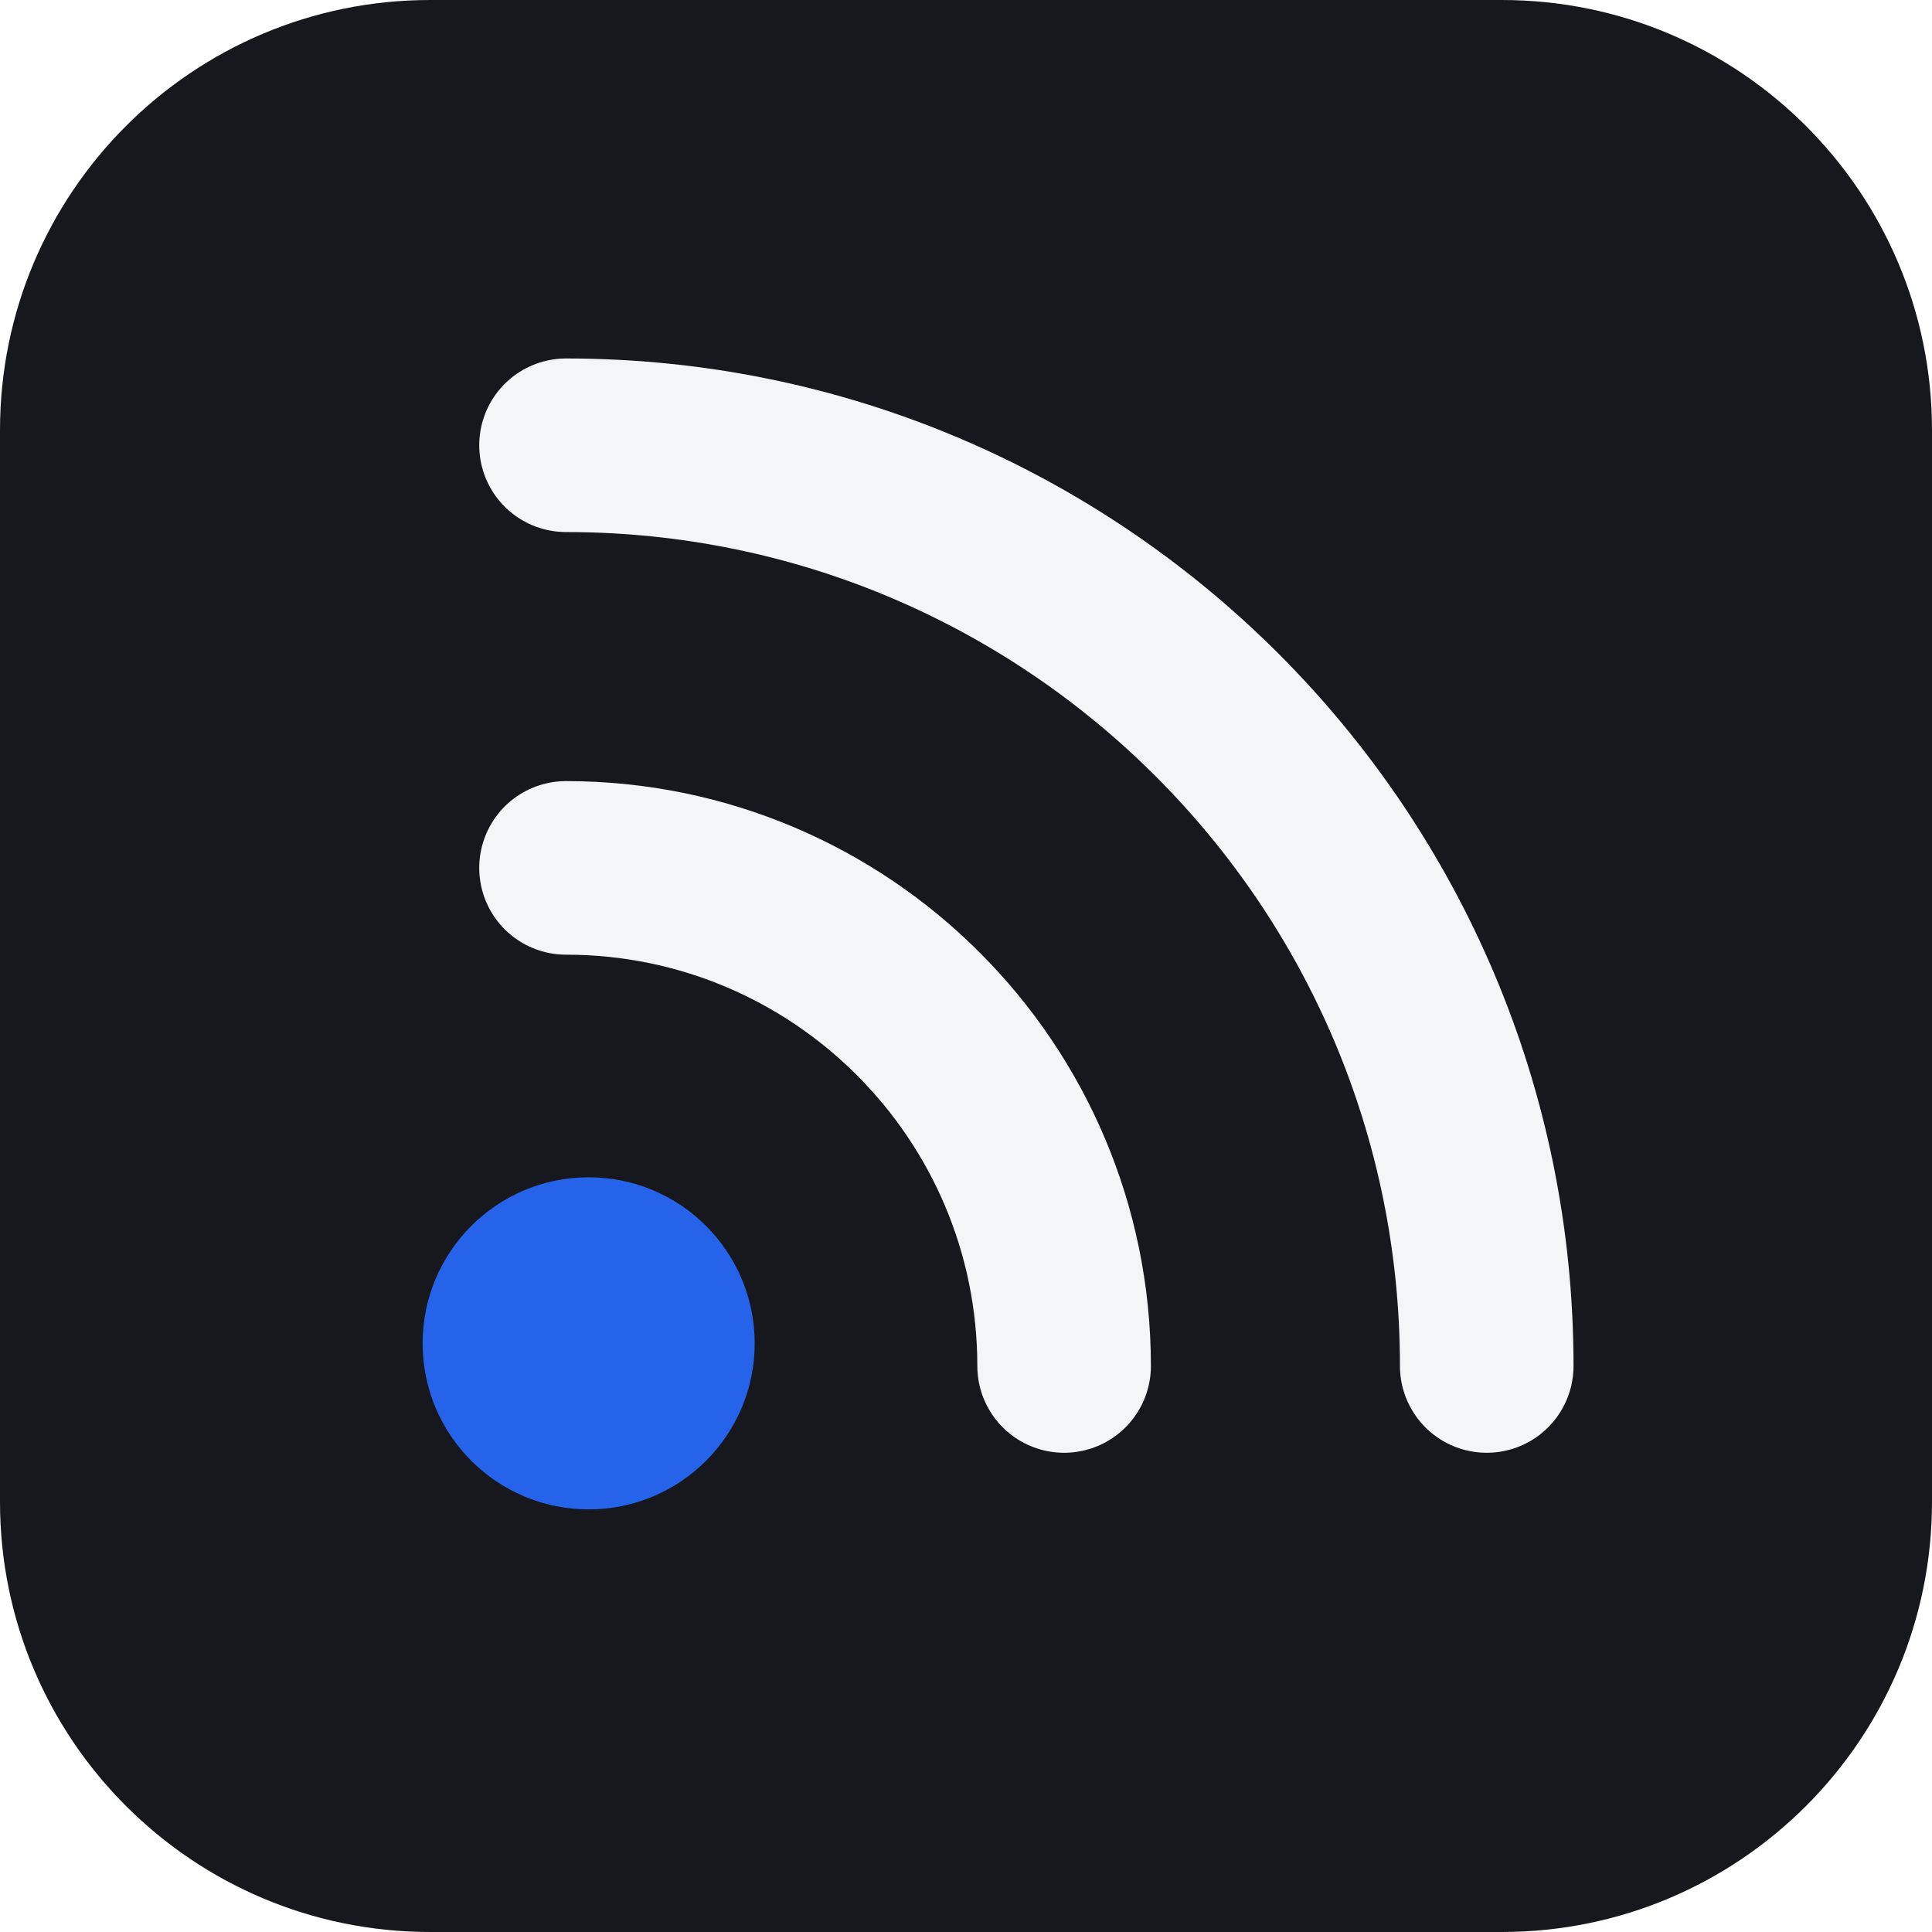
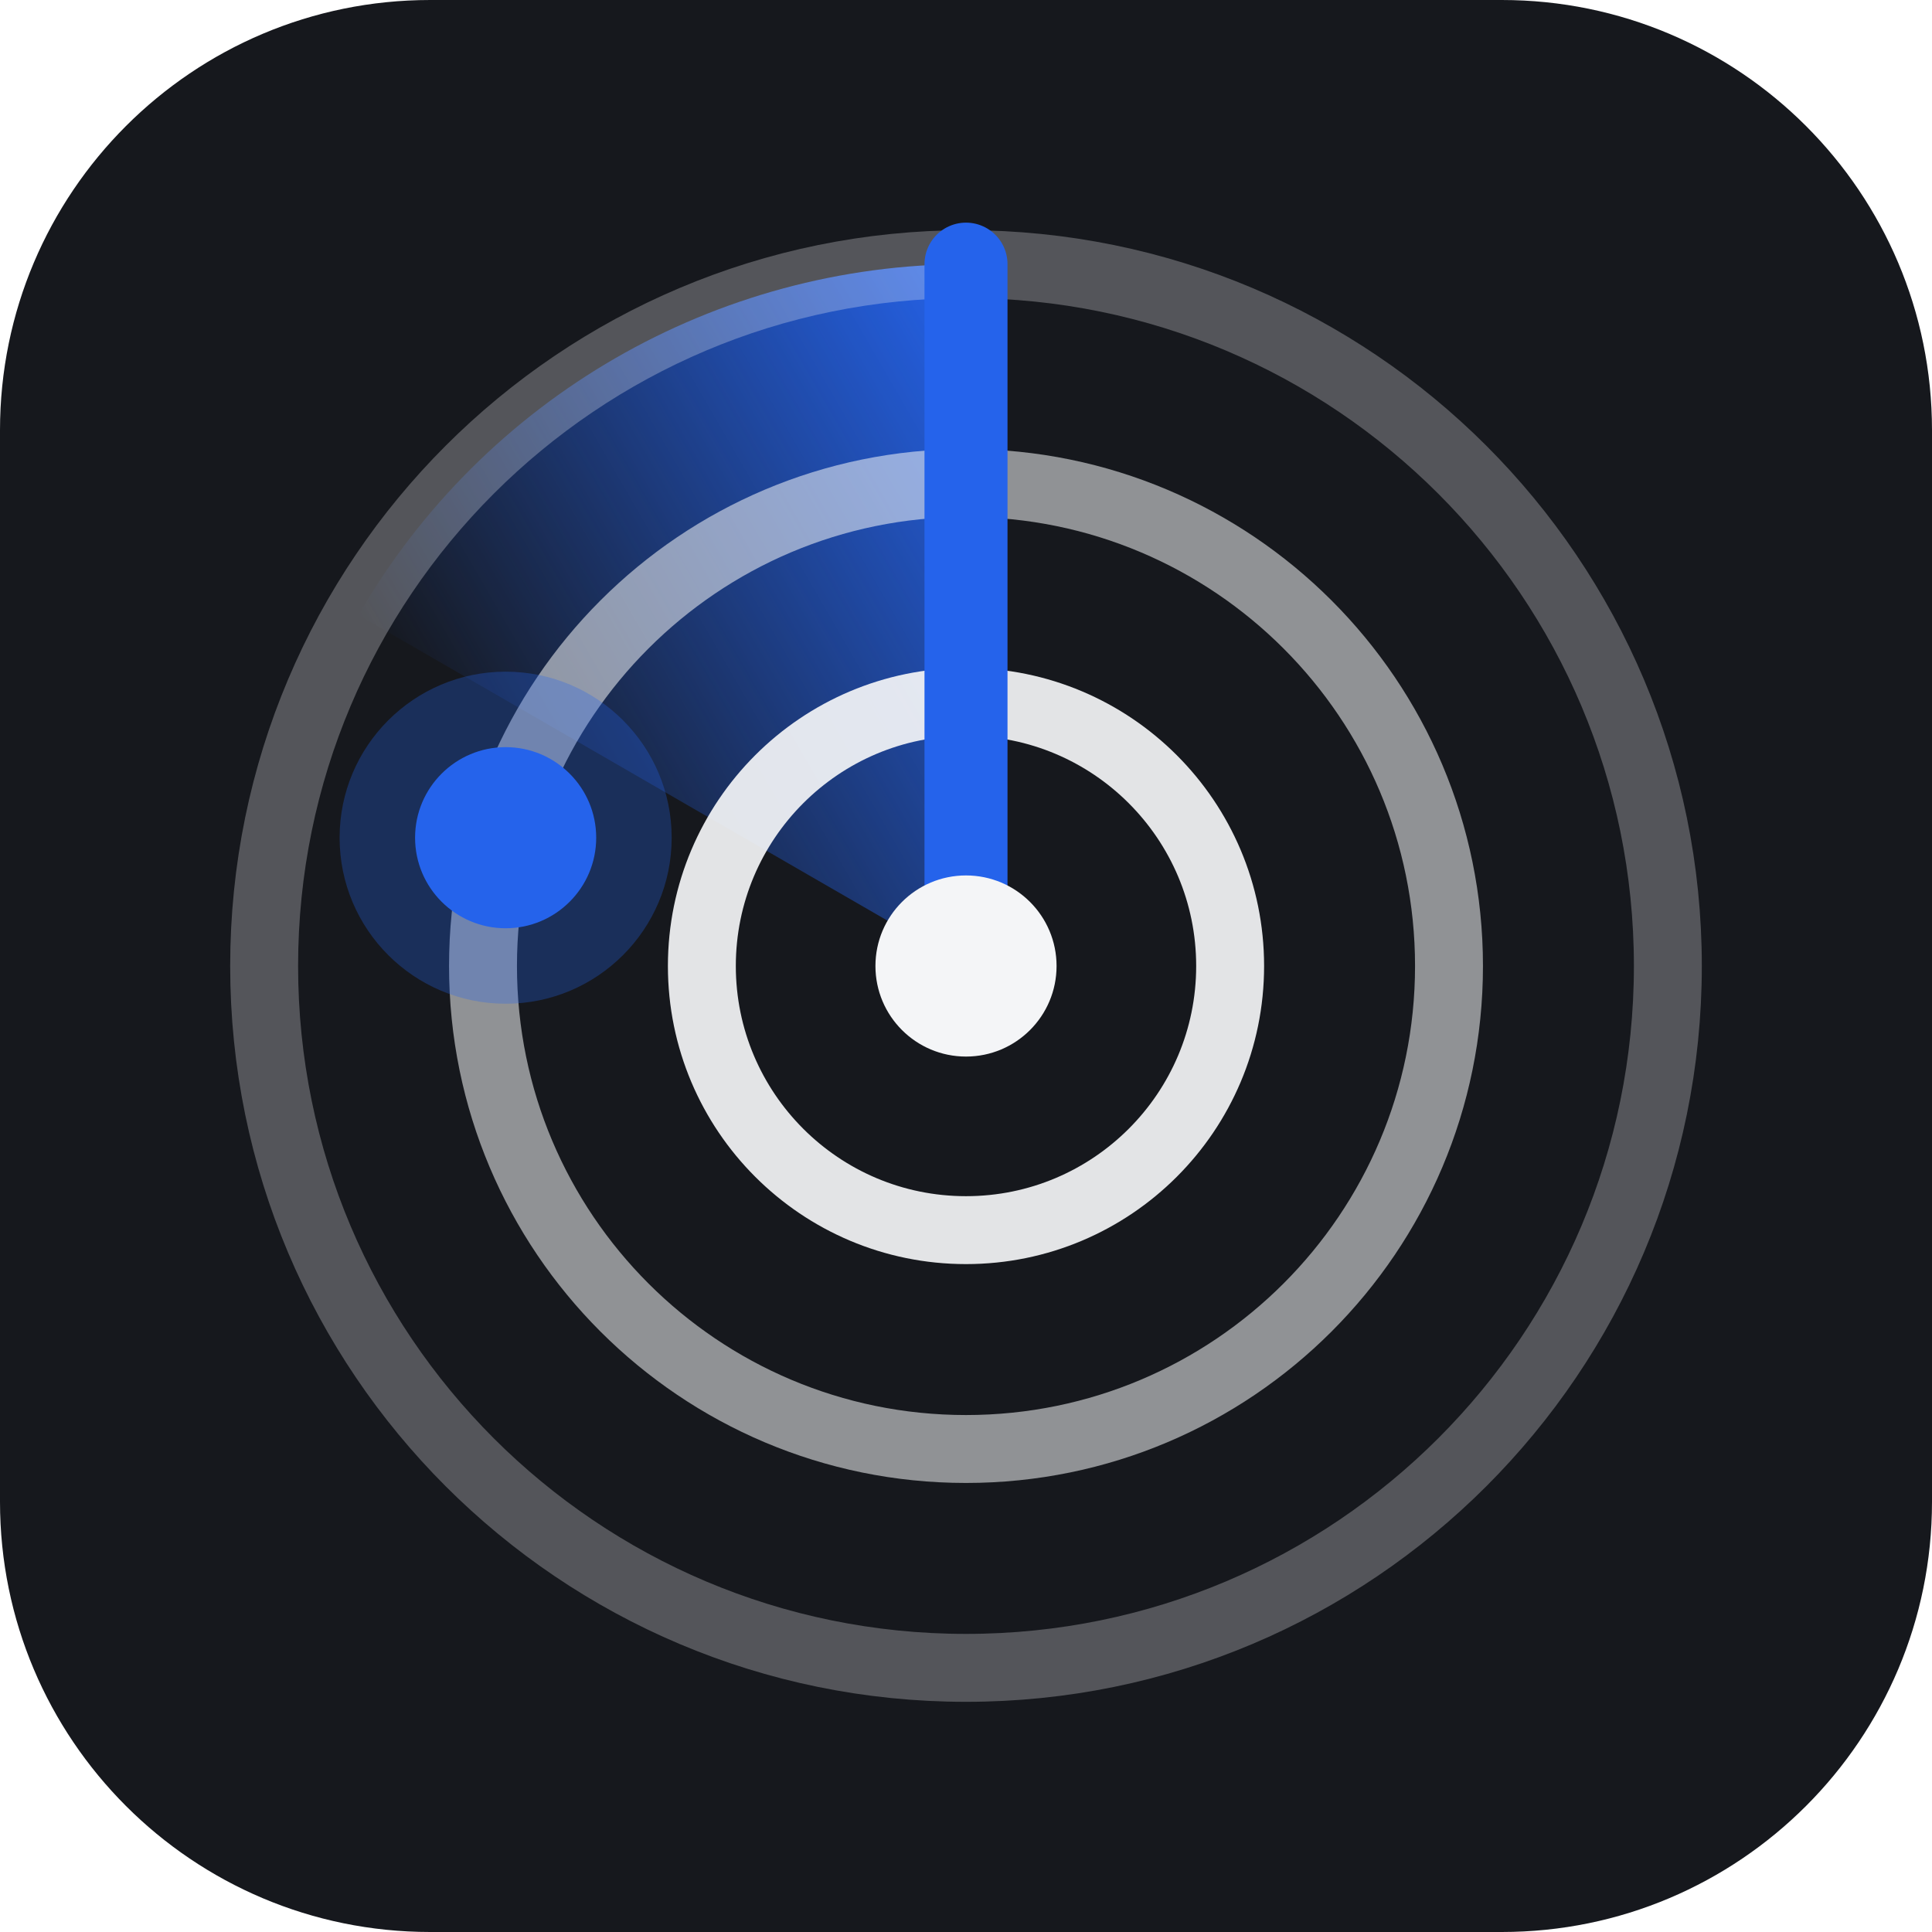
- <svg xmlns="http://www.w3.org/2000/svg" viewBox="0 0 512 512" role="img" aria-label="Reader">
+ <svg xmlns="http://www.w3.org/2000/svg" viewBox="0 0 512 512" role="img" aria-label="Radar">
+   <defs>
+     <linearGradient id="sweep" gradientUnits="userSpaceOnUse" x1="256" y1="70" x2="95" y2="163">
+       <stop offset="0" stop-color="#2563eb" stop-opacity="1" />
+       <stop offset="1" stop-color="#2563eb" stop-opacity="0" />
+     </linearGradient>
+   </defs>
  <rect width="512" height="512" rx="114" fill="#16181d" />
-   <g fill="none" stroke="#f4f5f7" stroke-width="46" stroke-linecap="round">
-     <path d="M150 118a244 244 0 0 1 244 244" />
-     <path d="M150 230a132 132 0 0 1 132 132" />
+   <path d="M256 256L256 70A186 186 0 0 0 95 163Z" fill="url(#sweep)" />
+   <g fill="none" stroke="#f4f5f7" stroke-width="18">
+     <circle cx="256" cy="256" r="70" stroke-opacity="0.92" />
+     <circle cx="256" cy="256" r="128" stroke-opacity="0.55" />
+     <circle cx="256" cy="256" r="186" stroke-opacity="0.28" />
  </g>
-   <circle cx="156" cy="356" r="44" fill="#2563eb" />
+   <line x1="256" y1="256" x2="256" y2="70" stroke="#2563eb" stroke-width="22" stroke-linecap="round" />
+   <circle cx="256" cy="256" r="24" fill="#f4f5f7" />
+   <circle cx="134" cy="222" r="44" fill="#2563eb" opacity="0.3" />
+   <circle cx="134" cy="222" r="24" fill="#2563eb" />
</svg>
